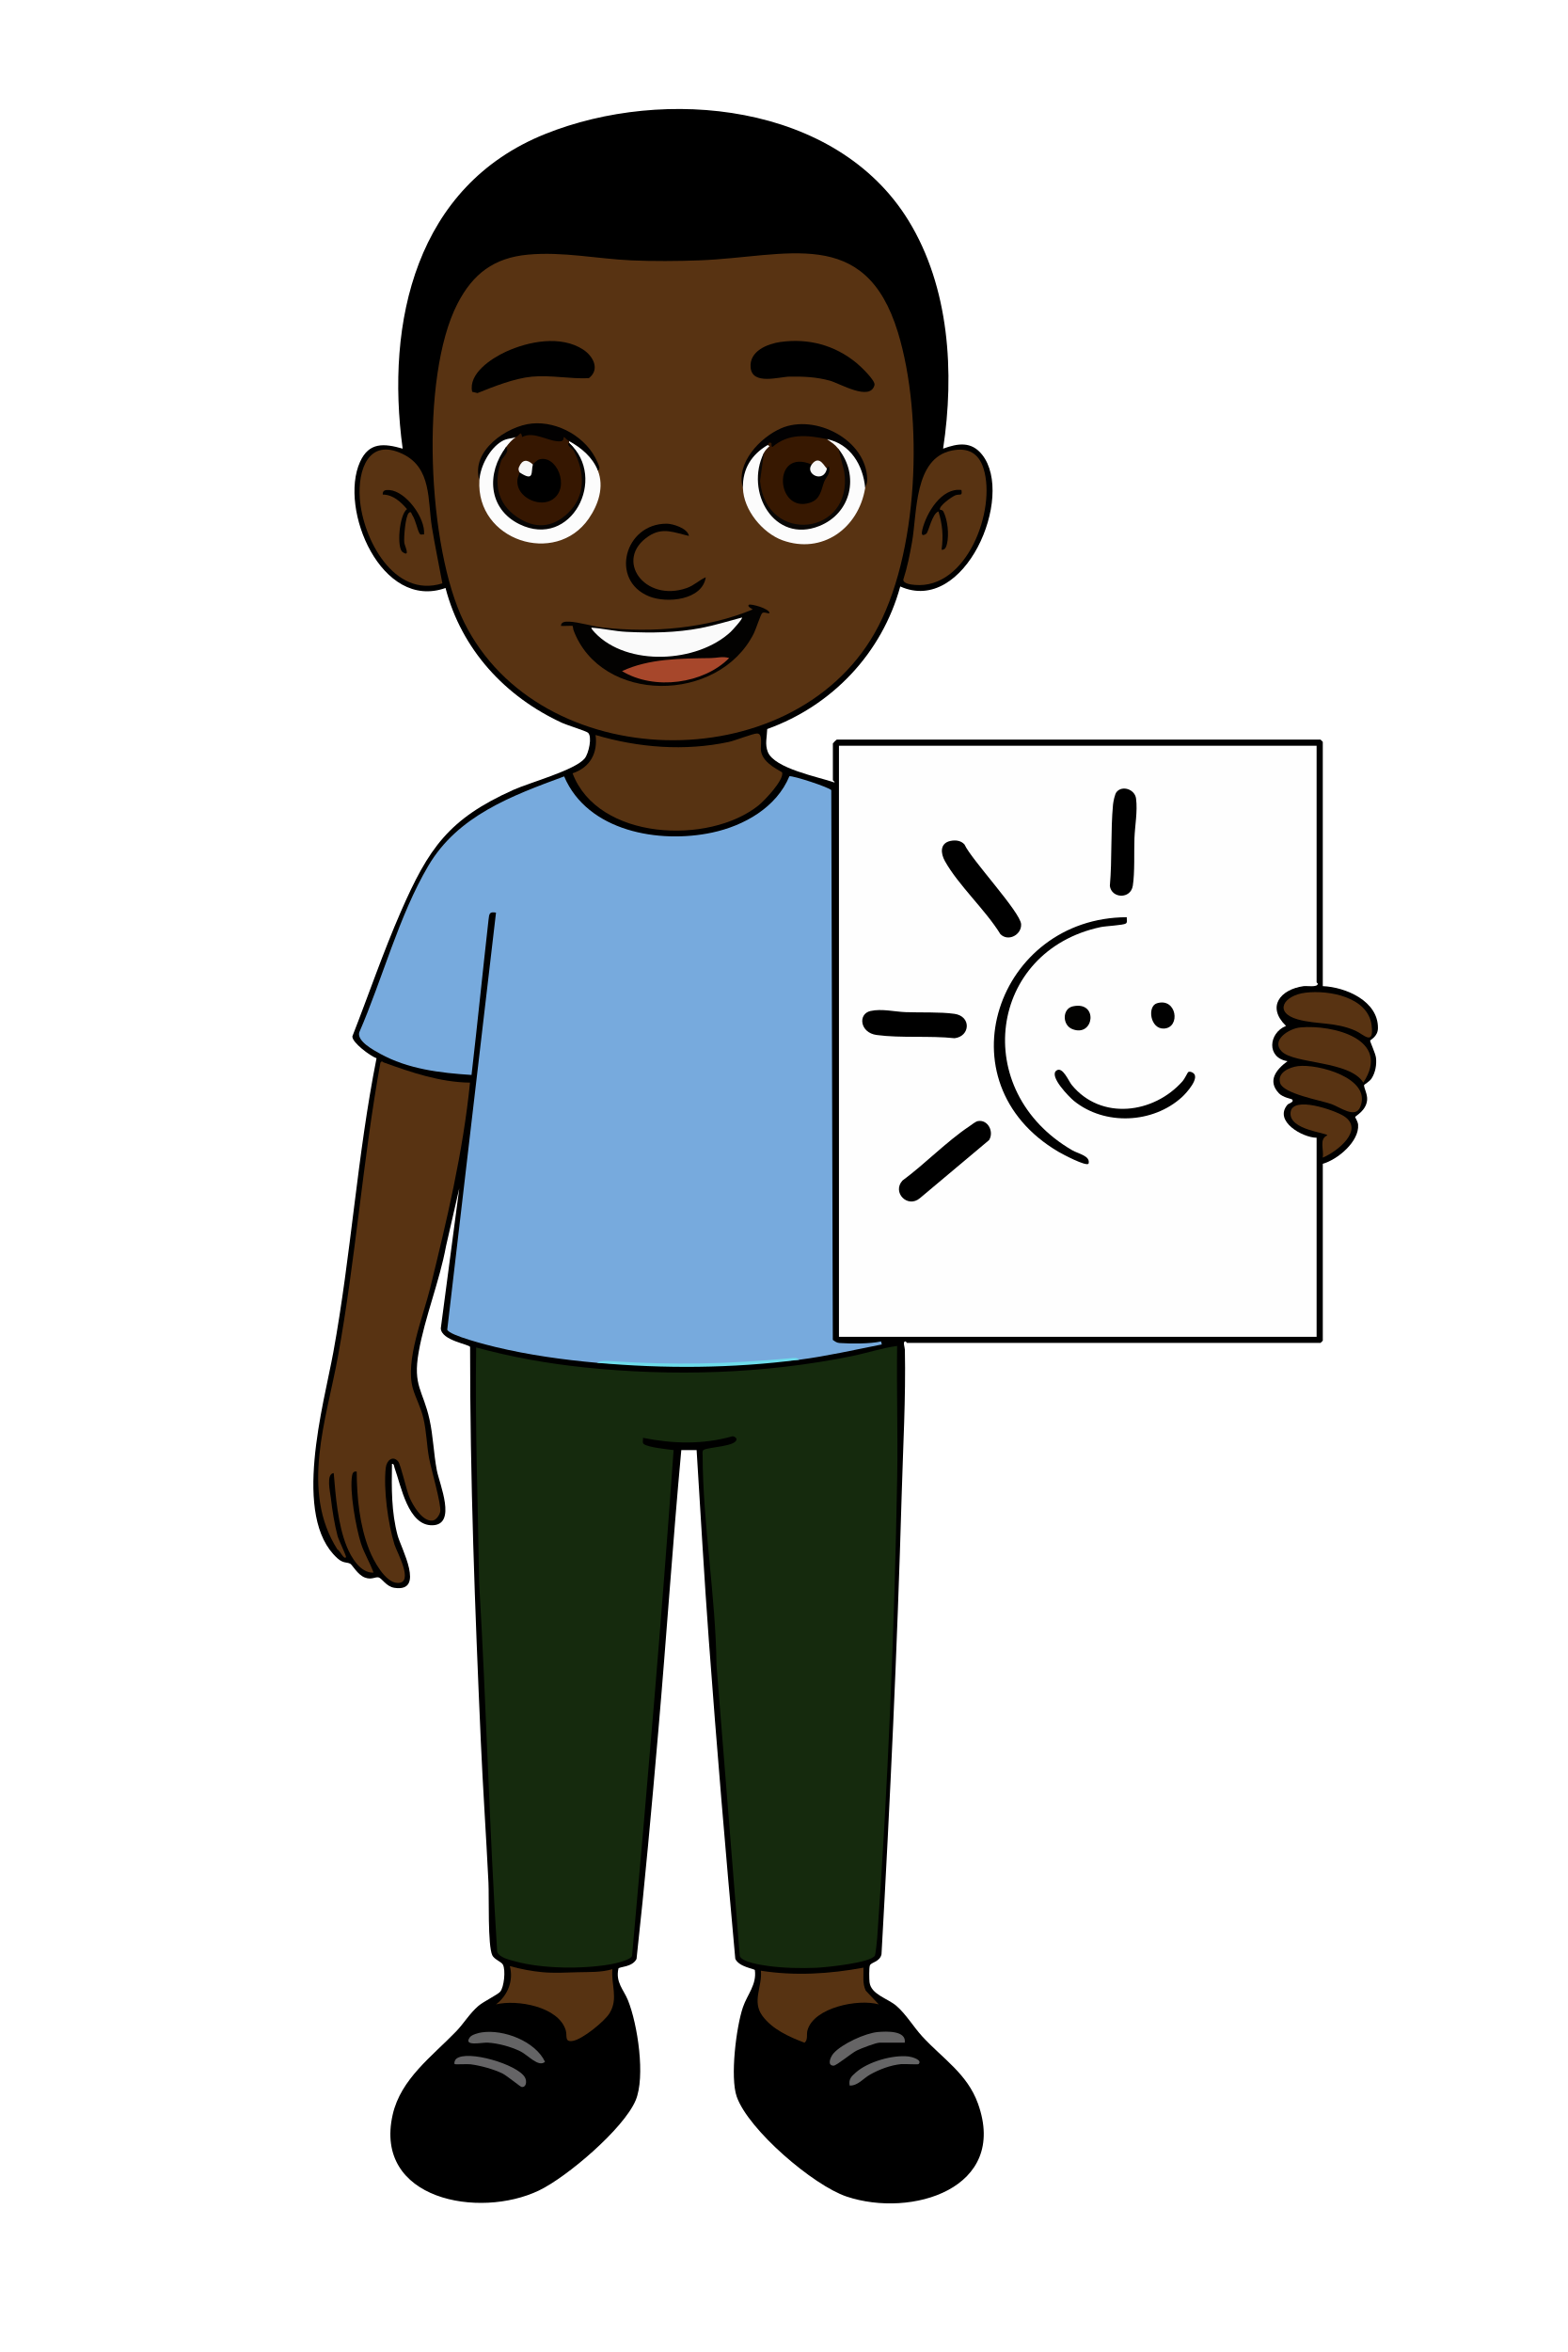
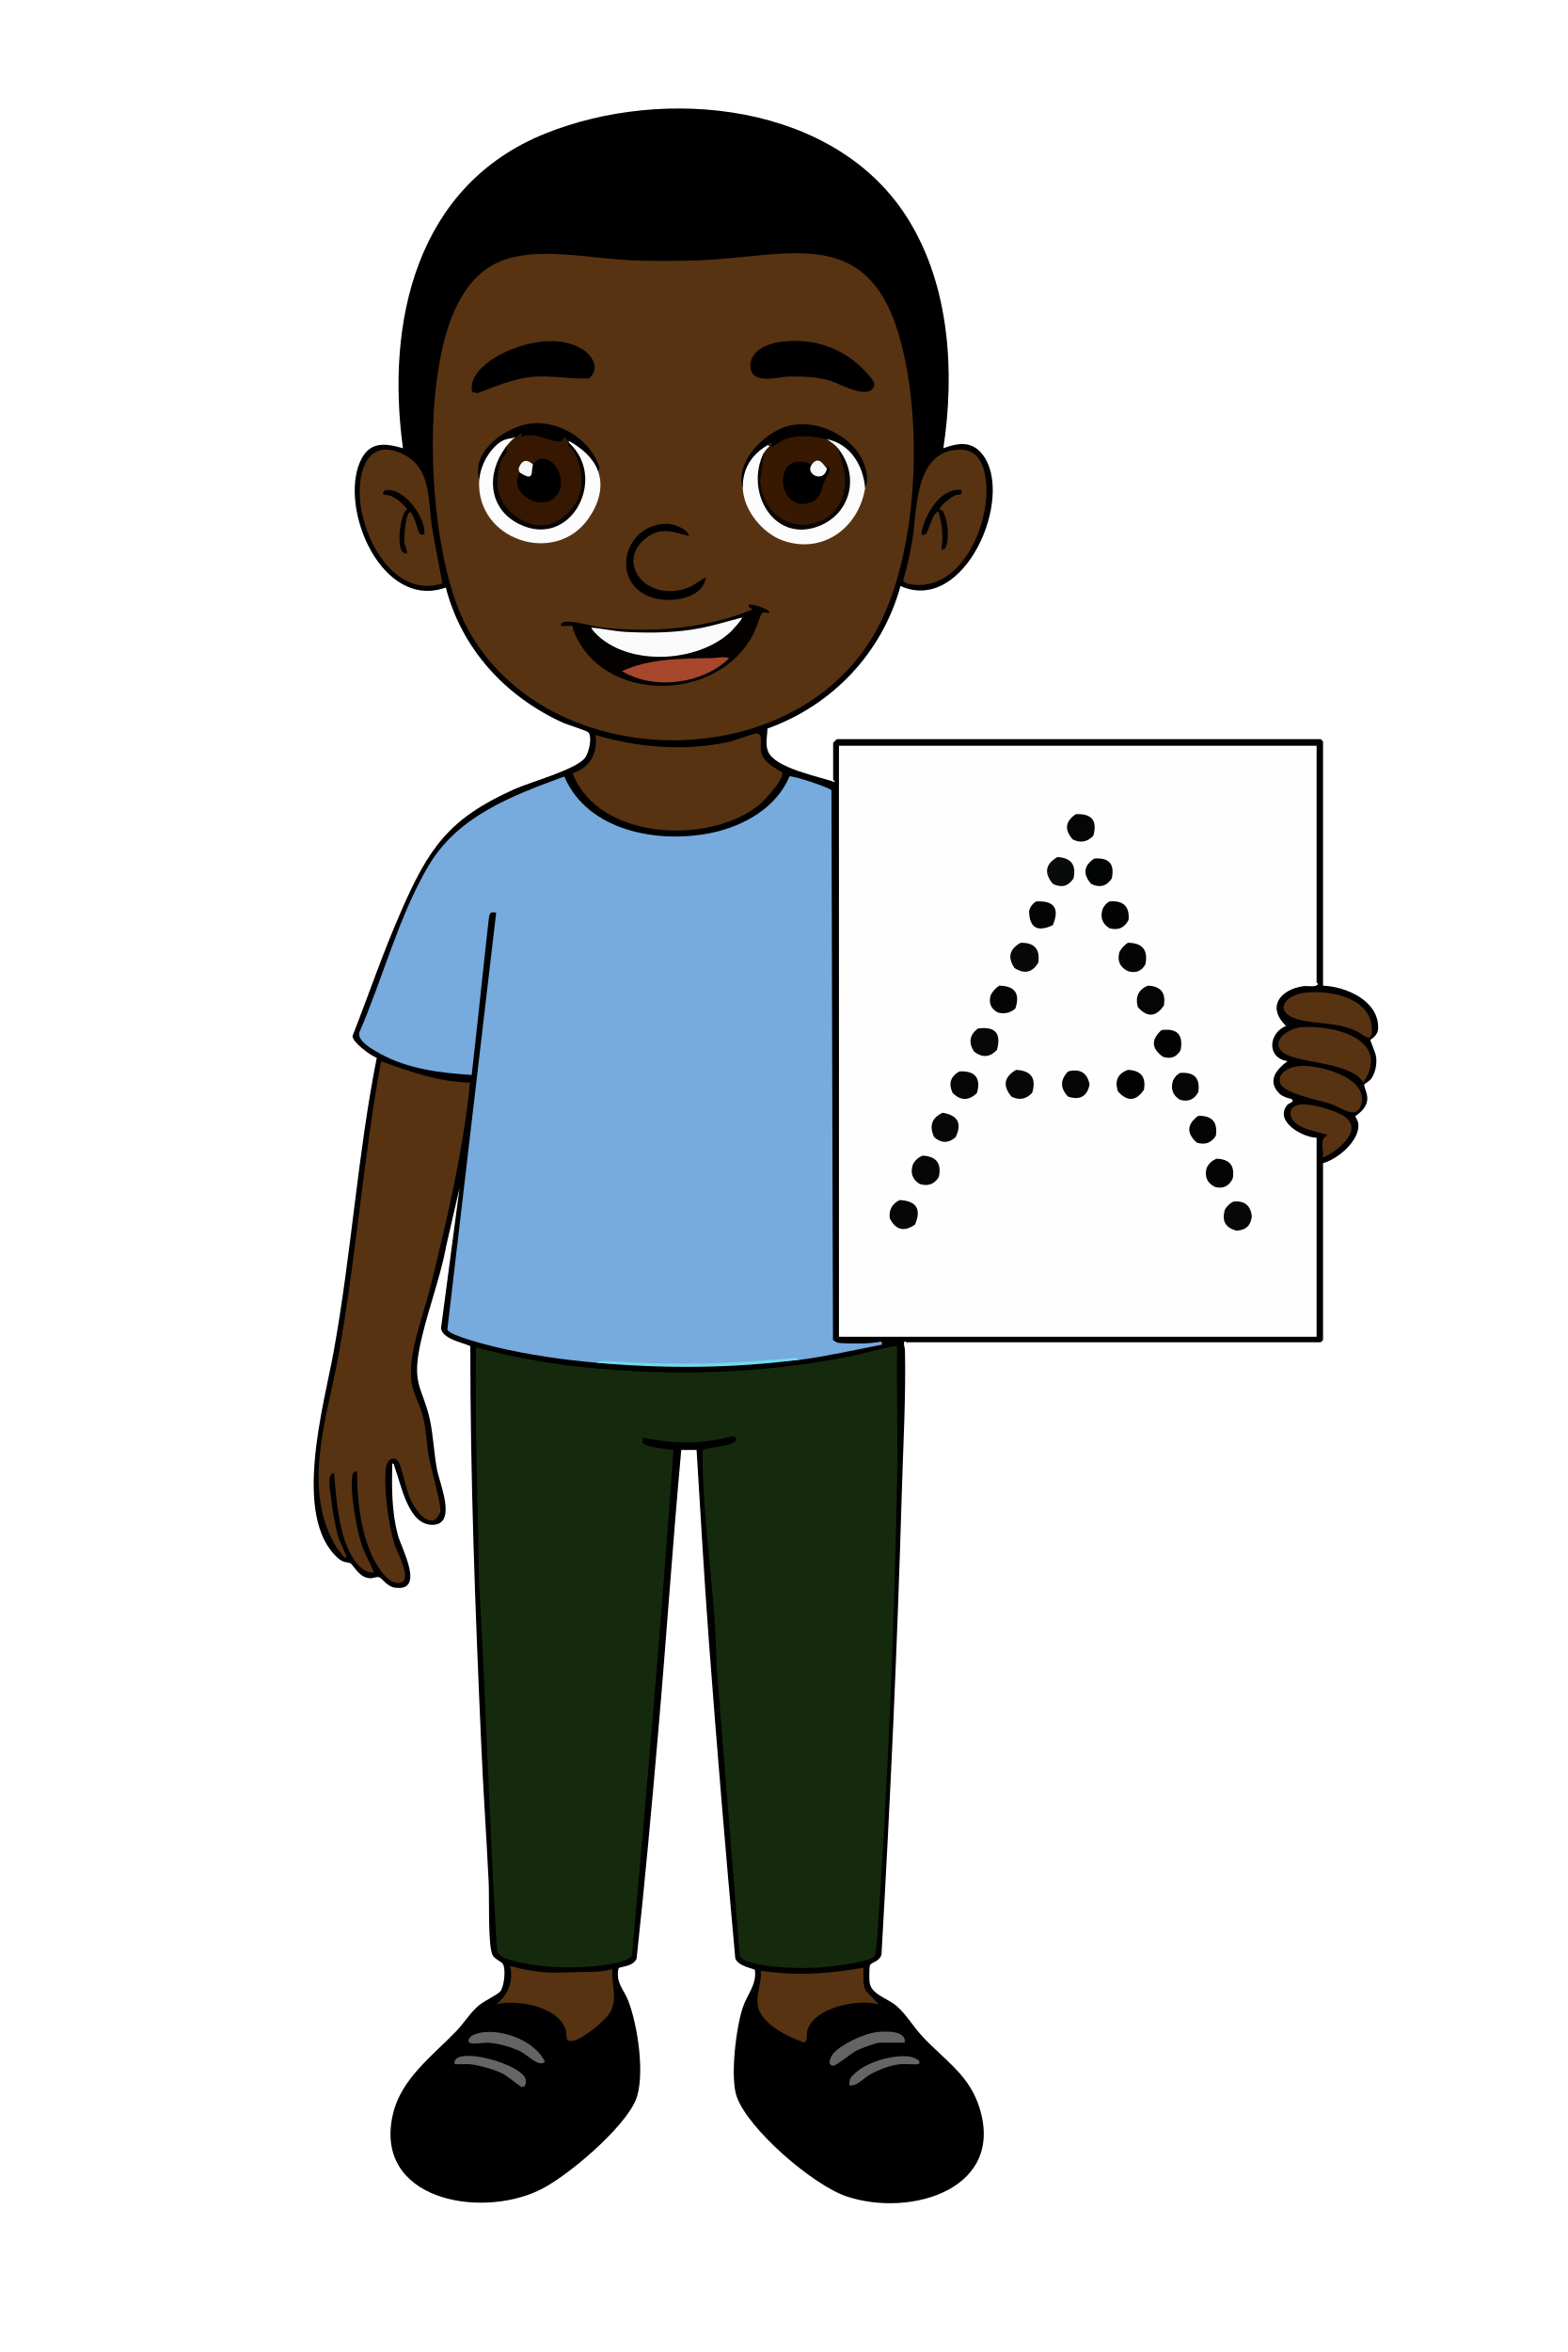
<svg xmlns="http://www.w3.org/2000/svg" id="Layer_1" version="1.1" viewBox="0 0 1024 1536">
-   <path d="M592.5,877c-.3,0-.62-.95-1-.97-2.09-.08-.47,3.84-.44,5.4.65,31.62-1.2,63.54-2.1,95.02-2.87,100.11-7.55,199.79-13.17,299.83-1.14,5.11-6.86,5.06-7.63,7.37-.53,1.62-.42,8.81-.18,10.86.94,8.02,11.85,10.53,17.55,15.45,6.39,5.53,11.2,13.78,16.96,20.04,13.28,14.42,29.29,24.29,36.29,43.71,20.04,55.64-43.51,74.93-85.78,60.78-21.75-7.28-64.15-43.59-71.77-65.23-4.42-12.56-.37-45.5,4.07-58.48,2.84-8.31,9.06-14.65,7.77-24.18-.26-.94-10.36-1.97-12.79-7.38-6.28-69.07-12.15-138.49-17.26-207.74-3.06-41.46-5.39-83.01-8-124.49h-10c-5.63,61.08-9.72,122.37-15.02,183.5-4.29,49.58-8.78,99.44-14.22,148.78-2.7,5.55-11.48,5.03-11.83,6.34-1.96,9.07,3.39,13.65,6.24,20.71,6.31,15.66,11.52,49.95,5,65.36-7.85,18.56-44.84,50.07-63.15,58.85-39.04,18.71-108.16,6.09-95.54-49.54,5.3-23.35,25.74-38.06,41.54-54.46,5-5.2,8.75-11.67,14.45-16.55,3.39-2.9,12.62-7.35,14.23-9.26,2.54-3,3.67-14.08,1.77-17.7-1.01-1.92-5.59-3.33-6.92-6.07-3.06-6.31-2.05-38.09-2.51-47.49-1.52-30.93-3.66-62.04-5.03-92.97-3.8-85.61-7.01-171.04-6.97-256.83-.43-1.78-18.72-4.14-19.14-12.15l12.08-91.5-8.67,37.81c-4.21,22.97-13.84,46.39-17.85,69.15-3.92,22.19,2.82,24.86,7.07,44,2.42,10.91,2.69,22.26,4.78,33.22,1.71,8.95,13.23,35.48-2.81,35.9s-20.55-25.87-24.75-37.35c-.38-1.05-.35-2.97-1.74-2.73-.27,15.84-.42,31.39,3.71,46.78,2.2,8.19,18.31,37.26-2.15,34.15-5.31-.81-8.15-6.27-10.26-6.78-2.27-.55-4.52,1.77-9.03.06-4.73-1.8-8.13-8.22-9.5-8.99-2.23-1.24-4.52-.07-8.42-3.59-29.98-27.04-8.93-100.24-2.67-134.46,11.63-63.66,15.6-128.62,28.24-192.08-4.12-1.44-16.17-10.38-15.77-14.34,10.62-27.09,20.01-54.77,31.67-81.44,18.05-41.3,31.17-60.55,73.5-79.5,10.83-4.85,40.12-12.79,46.53-20.47,2.69-3.23,5.12-14.42,2.16-16.87-1.42-1.17-13.5-4.85-16.69-6.31-37.28-17.08-65.91-48.03-76.33-88.18-41.8,14.94-69.84-51.32-55.85-82.35,5.85-12.97,15.63-12.14,27.85-8.65-11.34-82.83,8.73-171.6,93.04-205.46,77.93-31.3,190.17-20.4,237.39,56.55,26.75,43.58,30.11,99.39,22.58,148.92,9.68-3.51,18.46-4.94,25.52,3.98,21.54,27.22-11.43,104.91-53.51,86.02-11.93,43.59-44.52,77.9-86.9,93.11-.14,5.18-1.62,9.87.38,14.92,4.3,10.87,33.11,16.35,43.51,19.97.49-.37-1-1.27-1-1.49v-24c0-.18,2.32-2.5,2.5-2.5h316c.11,0,1.5,1.39,1.5,1.5v159.5c14.96.61,36.34,9.76,36.03,27.53-.1,5.48-5.06,7.55-5.1,8.04-.06.83,3.47,8.28,3.82,11.2.54,4.5-.4,9.74-2.91,13.57-1.34,2.04-4.85,3.93-4.87,4.25-.16,1.91,2.33,5.92,1.99,9.79-.62,7.1-7.77,10.4-7.83,11.1-.02.27,1.79,2.89,1.95,5.03.81,10.91-13.32,22.76-23.07,25.49v115.5c0,.11-1.39,1.5-1.5,1.5h-270.04Z" />
-   <path d="M860,487v154.5c0,.25.81.59.77,1-.21,2.48-7.11,1.2-9.26,1.51-15.34,2.17-24.33,13.51-11.51,25.97-11.48,4.68-12.82,20.89,1,23.03-7.25,5.32-13.47,12.82-5.55,21.04,2.66,2.76,8.08,3.48,8.54,3.97,1.62,1.71-2.24,2.5-3.02,3.42-9.17,10.78,9.92,21.53,19.03,21.57v130h-312v-386h312Z" fill="#fefefe" />
-   <path d="M390,890c-22.11-1.98-44.62-5.11-66.21-10.29-4.93-1.18-30.36-7.53-31.65-11.37l31.85-272.33c-4.3-.76-4.43.65-4.88,4.6-3.81,33.79-7.2,67.63-11.11,101.4-20.41-1.3-41.49-3.81-59.68-13.83-4.51-2.49-15.15-8.2-13.68-13.93,15.14-34.79,25.9-76.28,45.18-108.91s54.29-45.62,88.68-58.3c15.28,35.95,62.02,44.1,96.69,36.68,20.85-4.46,42.04-16.45,50.43-36.78,2.46-.5,25.93,7.21,27.37,9.08l1,359c1.48,1.03,2.46,1.92,4.45,2.05,7.45.52,20.08.58,27.07-1.04l.48,1.98c-17.96,3.53-35.81,7.63-54,10-43.29,3.9-88.55,4.12-132,2h0Z" fill="#7ad" />
-   <path d="M586,879c-.42,28.49.55,57.05.04,85.55-1.76,98.79-6.06,202.22-13.05,300.95-.14,1.94-1.05,10.67-1.47,11.53-2.36,4.8-31.93,7.74-37.97,8.03-10.05.48-21.98.19-31.92-1.18-3.9-.53-17.2-2.42-18.43-6.57l-15.18-189.82c-.52-44.99-8.94-92.32-9.07-137.01,0-1.13-.42-2.88.64-3.6,2.81-1.9,22.58-2.2,21.42-7.37-.13-.6-1.63-1.63-2.48-1.55-19.49,5.5-38.83,4.97-58.52,1.04.2,1.21-.68,3.24.58,4.1,3.25,2.22,15.08,3.32,19.41,3.9-7.81,110.16-17.23,220.32-27.15,330.33-.82,2.62-10.82,4.9-13.6,5.4-18.32,3.28-44.74,3.09-62.67-1.82-3.76-1.03-10.2-2.38-11.82-6.18-5.15-80.4-7.05-160.77-11.79-241.21-.75-51.24-2.74-102.26-1.95-153.54,23.02,6.28,46.71,10.51,70.49,13,57.85,6.04,117.74,4.27,174.69-7.3,9.98-2.03,19.81-5.32,29.81-6.7v.02h-.01Z" fill="#152a0d" />
-   <path d="M344.8,166.3c22.8-2.12,45.19,2.74,67.66,3.74,13.83.62,30.23.52,44.09,0,57.16-2.1,108.45-23.26,129.95,46.96,16.93,55.29,13.79,145.85-15.32,196.67-55.02,96.01-218.75,92.29-268.03-7.31-23.89-48.28-29.06-160.05-4.32-208.04,10.06-19.51,23.78-29.96,45.98-32.02h-.01Z" fill="#583312" />
-   <path d="M307,707c-4.53,45.48-15.21,90.17-26.08,134.43-4.52,18.4-16.47,47.32-11.22,65.38,1.85,6.36,5.12,12.09,6.81,19.19,2.14,8.97,2.16,17.62,3.76,26.24,1.3,6.96,8.04,30.17,7.3,34.84-.36,2.26-2.66,5.73-5.11,5.96-6.67.64-12.71-9.93-14.94-15.04-2.08-4.77-5.65-21.37-7.44-23.56-3.37-4.12-7.54-.82-8.1,4.06-1.6,14,1.48,36.77,5.73,50.3,1.51,4.8,13.11,25.3,1.96,24.96-8.17-.25-15.78-14.75-18.44-21.48-6.34-16.03-8.11-34.14-8.24-51.26-1.92-.31-2.68.79-2.99,2.5-1.83,10.02,2.51,34.11,5.73,44.26,2.15,6.78,5.89,12.59,8.26,19.23-8.55.45-14.65-10.02-17.48-17.01-5.8-14.33-7.25-32.7-8.52-47.98-5.17.44-2.32,12.32-1.87,16.37.84,7.54,2.42,17.34,4.36,24.64.74,2.76,6.02,13.43,5.51,13.98-1.54,1.66-4.16-4.89-5.51-4.98-24.45-38.19-7.22-85.08.2-125.82,11.61-63.69,16.27-128.51,27.79-192.21,1.2-1.58,1.16-.52,2.18-.15,18.13,6.55,36.84,12.94,56.35,13.17v-.02h0Z" fill="#583312" />
-   <path d="M374,505.01c11.39-3.74,16.6-13.21,15.01-25.01,28.01,8.3,58.28,10.68,87.03,4.53,4.26-.91,15.81-5.56,18.53-5.52,3.98.06,2.03,8.35,2.5,11.42,1.31,8.68,13.62,13.15,13.85,14.14,1.13,4.9-11.53,18.27-15.44,21.4-32.42,25.97-104.9,22.91-121.48-20.96h0Z" fill="#573312" />
-   <path d="M288.96,380.96c-31.7,10.03-52.05-29.19-53.95-55.47-1.32-18.35,5.52-39.79,28.02-29.02,19.05,9.11,16.29,30.48,19.11,47.89,1.99,12.27,4.57,24.4,6.82,36.6h0Z" fill="#583312" />
-   <path d="M621.73,294.23c10.57-2.17,17.58,1.66,20.73,11.82,8.42,27.18-11.06,78.98-44.94,75.93-2.1-.19-7.45-.7-7.5-3.41,2.59-7.93,4.22-16.18,5.68-24.38,3.48-19.55,1.24-54.86,26.04-59.96h0Z" fill="#583312" />
-   <path d="M564,1285c.16,5.04-.78,10.29,1.5,15.01l8.5,8.98c-13.28-3.8-42.42,1.95-46.57,16.94-.78,2.83.5,6.18-1.95,8.08-9.9-3.74-21.02-8.73-27.47-17.51-7.01-9.53-.01-19.09-1-29.49,22.26,3.48,44.91,2.1,66.99-2.01h0Z" fill="#573312" />
-   <path d="M399.99,1286c-.86,10.22,3.99,19.24-1.8,28.69-3.4,5.54-17.7,17.03-23.93,18.13-5.73,1.01-3.64-3.27-4.71-6.88-4.63-15.55-31.8-20.28-45.55-16.96,7.67-5.84,11.57-15.51,9.01-24.99,6.95,1.89,14.31,3.36,21.5,3.99,7.62.67,15.59.22,23,.01s15.16.21,22.48-2h0Z" fill="#573312" />
-   <path d="M837.28,686.73c-7.37-7.25,4.56-15.08,12.18-15.77,20.97-1.91,59.76,7.61,41.04,36.02-8.92-14.32-44.9-12.06-53.22-20.25Z" fill="#583312" />
-   <path d="M852.78,648.28c15.25-1.83,40.83,2.78,43.14,21.31,1.74,13.95-5.35,5.83-10.54,3.54-13.35-5.9-25.28-3.95-37.62-7.38-15.99-4.45-9.51-15.72,5.02-17.46h0Z" fill="#583312" />
-   <path d="M847.76,696.26c12.78-1.68,48.65,7.74,40.72,26.72-3.25,7.77-13.15.02-18.96-2-7.16-2.49-31.31-6.7-33.35-13.7s6.36-10.33,11.59-11.02h0Z" fill="#583312" />
-   <path d="M864.01,755.99c.88-5.03-2.55-12.34,2.98-14.49.16-1.82-25.14-3.36-24.01-14.96,1.11-11.35,28.98-1.37,34.72,2.27,14.01,8.87-4.29,23.36-13.69,27.19h0Z" fill="#583312" />
-   <path d="M591,1334h-16.5c-2.41,0-12.2,3.81-14.88,5.12-3.42,1.68-13.23,9.93-15.17,9.89-4.47-.09-1.94-5.86,0-8.05,5.52-6.23,20.79-13.24,29.06-13.94,5.49-.46,18.63-1.04,17.48,6.98h.01Z" fill="#656465" />
-   <path d="M544,875l-1-359,1,359Z" fill="#75f1fb" />
-   <path d="M314.76,1327.26c14.26-2.09,34.85,5.76,41.24,19.22-4.23,3.85-11.1-4.4-16.13-6.85-6.17-3.01-14.48-5.29-21.33-5.66-3.79-.21-16.28,2.75-11.61-3.54,1.29-1.73,5.7-2.86,7.83-3.17h0Z" fill="#646465" />
-   <path d="M297,1347.99c-.52-.52-.05-2.55,1.03-3.46,7.22-6.05,39.98,3.61,44.83,12.1,1.52,2.67.82,6.8-2.22,6.27-.74-.13-9.61-7.37-12.33-8.73-5.77-2.87-14.53-5.23-20.94-6.06-2.07-.27-10.01.24-10.37-.13h0Z" fill="#656466" />
-   <path d="M600,1347.99c-.41.4-9.4-.19-11.48.02-6.92.7-14.14,3.43-20.19,6.82-4.51,2.53-8.05,7.42-13.33,7.16-.77-4.28,1.12-5.95,3.99-8.5,7.91-7.04,24.07-11.69,34.51-10.49,1.94.22,9.31,2.21,6.5,4.99Z" fill="#656566" />
-   <path d="M522,888c-43.76,5.7-88.08,5.92-132,2,2.25-1.67,6.83-1.21,9.54-1.04,41.61,2.65,75.54,1.86,116.98-1.96,1.62-.15,4.48-.6,5.48,1Z" fill="#6edceb" />
-   <path d="M736.01,599c-.18,1.3.62,3.23-.59,4.1-1.59,1.14-13.13,1.64-16.46,2.35-73.05,15.49-85.62,106.81-18.62,145.72,4.14,2.4,12.14,3.68,10.67,8.82-1.76,1.84-16.96-6.23-19.67-7.82-77.42-45.57-39.81-152.97,44.68-153.17h0Z" fill="#010101" />
-   <path d="M620.72,549.21c3.31-.74,6.96-.35,9.28,2.29,4.57,10.01,36.55,44.15,36.99,52.07.38,6.84-8.37,11.66-13.54,6.48-9.75-15.85-27.46-31.95-36.26-47.74-2.82-5.06-3.33-11.57,3.54-13.11h-.01Z" />
-   <path d="M638.74,732.15c6.56-1.22,10.72,7,7.31,12.4l-45.12,37.88c-8.09,6.93-18.41-3.77-11.45-11.45,14.51-10.68,28.82-25.51,43.61-35.39,1.51-1.01,4.04-3.14,5.65-3.44Z" />
-   <path d="M568.72,660.22c7.25-1.6,15.62.5,22.79.77,9.85.38,22.36-.23,31.9,1.1,11.19,1.56,10.35,14.73.11,15.93-16.23-1.75-35.05.03-50.94-2.11-10.87-1.46-12.43-13.8-3.87-15.7h.01Z" />
-   <path d="M729.29,517.28c3.71-4.61,11.97-1.82,12.76,4.17,1.11,8.48-.74,17.7-1.04,26.06-.33,9.18.3,22.22-1.07,30.93-1.4,8.94-13.93,8.35-14.99.11,1.51-17.27.46-35.96,2.06-53.04.19-1.97,1.15-6.82,2.28-8.23h0Z" />
-   <path d="M776.11,700.12c.84-.49,2.05-.11,2.9.36,5.4,3-4.08,13.37-7,16.03-18.97,17.28-50.42,18.72-70.49,2.47-2.97-2.4-16.65-16.23-11.43-19.88,4.01-2.81,7.92,6.92,9.93,9.38,19.09,23.42,53.68,18.92,72.48-2.46,1.28-1.45,3.31-5.72,3.61-5.89h0Z" fill="#010101" />
-   <path d="M700.71,657.22c16.97-3.82,13.99,20.49-.28,14.85-6.69-2.65-6.59-13.3.28-14.85Z" fill="#020201" />
-   <path d="M755.69,655.2c12.96-3.95,15.68,15.88,4.66,16.51-9.09.51-11.12-14.54-4.66-16.51Z" fill="#010101" />
-   <path d="M450,349.99c-9.63-2.16-17.09-5.95-26.33.17-22.88,15.16-2.8,43.5,24.87,33.87,4.98-1.73,7.89-5.05,12.46-7.03-2.23,14.91-25.31,17.2-36.98,12.48-25.98-10.49-16.08-47.62,11.49-47.48,4.14.02,13.71,3.08,14.49,7.99h0Z" fill="#010000" />
-   <path d="M277,349c-1.21-.17-2.24.69-3.01-.68-1.57-2.8-2.36-8.36-4.74-12.04-.51-.78-.67-2.77-2.23-1.29-2.2,2.1-3.33,15.95-2.93,19.42.24,2.09,4.22,9.81-1.12,6.12-3.96-2.74-2.24-24.3,2.87-28.04-4-4.78-9.24-9.48-15.83-9.5-.22-2.92,1.95-3.15,4.38-2.96,10.82.85,23.56,18.29,22.61,28.97Z" fill="#020100" />
-   <path d="M628.01,320c.75,4.44-1.16,2.33-3.99,3.48-2.47,1-11.24,7.27-9.95,9.46.07.11,1.47-.25,2.24,1.29,2.72,5.44,3.68,14.95,2.27,20.84-.43,1.79-1.15,4.33-3.56,3.93,1.27-8.94.58-16.35-2.02-24.99-4.19,1.37-6.46,13.5-7.95,14.54-3.15,2.2-3.22-.02-2.6-2.6,2.59-10.86,12.58-27.72,25.57-25.94h-.01Z" fill="#020101" />
+   <defs>
+     <style>
+       .st0 {
+         fill: #030403;
+       }
+ 
+       .st0, .st1, .st2, .st3, .st4, .st5, .st6, .st7, .st8, .st9, .st10 {
+         fill-rule: evenodd;
+       }
+ 
+       .st1 {
+         fill: #070707;
+       }
+ 
+       .st11 {
+         fill: #fcfcfc;
+       }
+ 
+       .st2 {
+         fill: #060706;
+       }
+ 
+       .st12 {
+         fill: #6edceb;
+       }
+ 
+       .st13 {
+         fill: #371801;
+       }
+ 
+       .st14 {
+         fill: #152a0d;
+       }
+ 
+       .st3 {
+         fill: #090a0a;
+       }
+ 
+       .st15 {
+         fill: #060505;
+       }
+ 
+       .st16 {
+         fill: #a7472b;
+       }
+ 
+       .st4 {
+         fill: #030303;
+       }
+ 
+       .st17 {
+         fill: #7ad;
+       }
+ 
+       .st18 {
+         fill: #656566;
+       }
+ 
+       .st19 {
+         fill: #583312;
+       }
+ 
+       .st20 {
+         fill: #361701;
+       }
+ 
+       .st5 {
+         fill: #080808;
+       }
+ 
+       .st21 {
+         fill: #573312;
+       }
+ 
+       .st6 {
+         fill: #050505;
+       }
+ 
+       .st22 {
+         fill: #646465;
+       }
+ 
+       .st7 {
+         fill: #040504;
+       }
+ 
+       .st23 {
+         fill: #020100;
+       }
+ 
+       .st24 {
+         fill: #030201;
+       }
+ 
+       .st25 {
+         fill: #010000;
+       }
+ 
+       .st26 {
+         fill: #090706;
+       }
+ 
+       .st8 {
+         fill: #030404;
+       }
+ 
+       .st9 {
+         fill: #070807;
+       }
+ 
+       .st27 {
+         fill: #f9f8f8;
+       }
+ 
+       .st28 {
+         fill: #020101;
+       }
+ 
+       .st29 {
+         fill: #75f1fb;
+       }
+ 
+       .st30 {
+         fill: #fefefe;
+       }
+ 
+       .st31 {
+         fill: #fafafa;
+       }
+ 
+       .st32 {
+         fill: #656465;
+       }
+ 
+       .st33 {
+         fill: #020102;
+       }
+ 
+       .st10 {
+         fill: #050605;
+       }
+ 
+       .st34 {
+         fill: #f7f7f7;
+       }
+ 
+       .st35 {
+         fill: #656466;
+       }
+     </style>
+   </defs>
+   <path d="M592.5,877c-.3,0-.6-1-1-1-2.1,0-.5,3.8-.4,5.4.7,31.6-1.2,63.5-2.1,95-2.9,100.1-7.5,199.8-13.2,299.8-1.1,5.1-6.9,5.1-7.6,7.4-.5,1.6-.4,8.8-.2,10.9.9,8,11.8,10.5,17.5,15.4,6.4,5.5,11.2,13.8,17,20,13.3,14.4,29.3,24.3,36.3,43.7,20,55.6-43.5,74.9-85.8,60.8-21.8-7.3-64.1-43.6-71.8-65.2-4.4-12.6-.4-45.5,4.1-58.5,2.8-8.3,9.1-14.7,7.8-24.2-.3-.9-10.4-2-12.8-7.4-6.3-69.1-12.1-138.5-17.3-207.7-3.1-41.5-5.4-83-8-124.5h-10c-5.6,61.1-9.7,122.4-15,183.5-4.3,49.6-8.8,99.4-14.2,148.8-2.7,5.6-11.5,5-11.8,6.3-2,9.1,3.4,13.7,6.2,20.7,6.3,15.7,11.5,49.9,5,65.4-7.9,18.6-44.8,50.1-63.1,58.8-39,18.7-108.2,6.1-95.5-49.5,5.3-23.3,25.7-38.1,41.5-54.5,5-5.2,8.8-11.7,14.5-16.6,3.4-2.9,12.6-7.3,14.2-9.3,2.5-3,3.7-14.1,1.8-17.7-1-1.9-5.6-3.3-6.9-6.1-3.1-6.3-2-38.1-2.5-47.5-1.5-30.9-3.7-62-5-93-3.8-85.6-7-171-7-256.8-.4-1.8-18.7-4.1-19.1-12.2l12.1-91.5-8.7,37.8c-4.2,23-13.8,46.4-17.9,69.2-3.9,22.2,2.8,24.9,7.1,44,2.4,10.9,2.7,22.3,4.8,33.2,1.7,9,13.2,35.5-2.8,35.9s-20.5-25.9-24.8-37.3c-.4-1-.4-3-1.7-2.7-.3,15.8-.4,31.4,3.7,46.8,2.2,8.2,18.3,37.3-2.1,34.2-5.3-.8-8.1-6.3-10.3-6.8-2.3-.6-4.5,1.8-9,0-4.7-1.8-8.1-8.2-9.5-9-2.2-1.2-4.5,0-8.4-3.6-30-27-8.9-100.2-2.7-134.5,11.6-63.7,15.6-128.6,28.2-192.1-4.1-1.4-16.2-10.4-15.8-14.3,10.6-27.1,20-54.8,31.7-81.4,18-41.3,31.2-60.5,73.5-79.5,10.8-4.9,40.1-12.8,46.5-20.5,2.7-3.2,5.1-14.4,2.2-16.9-1.4-1.2-13.5-4.9-16.7-6.3-37.3-17.1-65.9-48-76.3-88.2-41.8,14.9-69.8-51.3-55.9-82.4,5.9-13,15.6-12.1,27.9-8.6-11.3-82.8,8.7-171.6,93-205.5,77.9-31.3,190.2-20.4,237.4,56.6,26.8,43.6,30.1,99.4,22.6,148.9,9.7-3.5,18.5-4.9,25.5,4,21.5,27.2-11.4,104.9-53.5,86-11.9,43.6-44.5,77.9-86.9,93.1-.1,5.2-1.6,9.9.4,14.9,4.3,10.9,33.1,16.4,43.5,20,.5-.4-1-1.3-1-1.5v-24c0-.2,2.3-2.5,2.5-2.5h316c.1,0,1.5,1.4,1.5,1.5v159.5c15,.6,36.3,9.8,36,27.5,0,5.5-5.1,7.5-5.1,8,0,.8,3.5,8.3,3.8,11.2.5,4.5-.4,9.7-2.9,13.6-1.3,2-4.8,3.9-4.9,4.2-.2,1.9,2.3,5.9,2,9.8-.6,7.1-7.8,10.4-7.8,11.1,0,.3,1.8,2.9,2,5,.8,10.9-13.3,22.8-23.1,25.5v115.5c0,.1-1.4,1.5-1.5,1.5h-270Z" />
+   <path class="st30" d="M860,487v154.5c0,.2.8.6.8,1-.2,2.5-7.1,1.2-9.3,1.5-15.3,2.2-24.3,13.5-11.5,26-11.5,4.7-12.8,20.9,1,23-7.2,5.3-13.5,12.8-5.5,21,2.7,2.8,8.1,3.5,8.5,4,1.6,1.7-2.2,2.5-3,3.4-9.2,10.8,9.9,21.5,19,21.6v130h-312v-386h312Z" />
+   <path class="st17" d="M390,890c-22.1-2-44.6-5.1-66.2-10.3-4.9-1.2-30.4-7.5-31.6-11.4l31.9-272.3c-4.3-.8-4.4.7-4.9,4.6-3.8,33.8-7.2,67.6-11.1,101.4-20.4-1.3-41.5-3.8-59.7-13.8-4.5-2.5-15.1-8.2-13.7-13.9,15.1-34.8,25.9-76.3,45.2-108.9s54.3-45.6,88.7-58.3c15.3,36,62,44.1,96.7,36.7,20.9-4.5,42-16.5,50.4-36.8,2.5-.5,25.9,7.2,27.4,9.1l1,359c1.5,1,2.5,1.9,4.5,2,7.5.5,20.1.6,27.1-1l.5,2c-18,3.5-35.8,7.6-54,10-43.3,3.9-88.5,4.1-132,2h0Z" />
+   <path class="st14" d="M586,879c-.4,28.5.5,57,0,85.5-1.8,98.8-6.1,202.2-13,301-.1,1.9-1,10.7-1.5,11.5-2.4,4.8-31.9,7.7-38,8-10,.5-22,.2-31.9-1.2-3.9-.5-17.2-2.4-18.4-6.6l-15.2-189.8c-.5-45-8.9-92.3-9.1-137,0-1.1-.4-2.9.6-3.6,2.8-1.9,22.6-2.2,21.4-7.4-.1-.6-1.6-1.6-2.5-1.5-19.5,5.5-38.8,5-58.5,1,.2,1.2-.7,3.2.6,4.1,3.2,2.2,15.1,3.3,19.4,3.9-7.8,110.2-17.2,220.3-27.1,330.3-.8,2.6-10.8,4.9-13.6,5.4-18.3,3.3-44.7,3.1-62.7-1.8-3.8-1-10.2-2.4-11.8-6.2-5.1-80.4-7-160.8-11.8-241.2-.8-51.2-2.7-102.3-2-153.5,23,6.3,46.7,10.5,70.5,13,57.9,6,117.7,4.3,174.7-7.3,10-2,19.8-5.3,29.8-6.7h0s0,0,0,0h0Z" />
+   <path class="st19" d="M344.8,166.3c22.8-2.1,45.2,2.7,67.7,3.7,13.8.6,30.2.5,44.1,0,57.2-2.1,108.5-23.3,130,47,16.9,55.3,13.8,145.9-15.3,196.7-55,96-218.8,92.3-268-7.3-23.9-48.3-29.1-160.1-4.3-208,10.1-19.5,23.8-30,46-32h0Z" />
+   <path class="st19" d="M307,707c-4.5,45.5-15.2,90.2-26.1,134.4-4.5,18.4-16.5,47.3-11.2,65.4,1.9,6.4,5.1,12.1,6.8,19.2,2.1,9,2.2,17.6,3.8,26.2,1.3,7,8,30.2,7.3,34.8-.4,2.3-2.7,5.7-5.1,6-6.7.6-12.7-9.9-14.9-15-2.1-4.8-5.6-21.4-7.4-23.6-3.4-4.1-7.5-.8-8.1,4.1-1.6,14,1.5,36.8,5.7,50.3,1.5,4.8,13.1,25.3,2,25-8.2-.2-15.8-14.8-18.4-21.5-6.3-16-8.1-34.1-8.2-51.3-1.9-.3-2.7.8-3,2.5-1.8,10,2.5,34.1,5.7,44.3,2.1,6.8,5.9,12.6,8.3,19.2-8.6.4-14.6-10-17.5-17-5.8-14.3-7.2-32.7-8.5-48-5.2.4-2.3,12.3-1.9,16.4.8,7.5,2.4,17.3,4.4,24.6.7,2.8,6,13.4,5.5,14-1.5,1.7-4.2-4.9-5.5-5-24.4-38.2-7.2-85.1.2-125.8,11.6-63.7,16.3-128.5,27.8-192.2,1.2-1.6,1.2-.5,2.2-.2,18.1,6.5,36.8,12.9,56.4,13.2h0s0,0,0,0Z" />
+   <path class="st21" d="M374,505c11.4-3.7,16.6-13.2,15-25,28,8.3,58.3,10.7,87,4.5,4.3-.9,15.8-5.6,18.5-5.5,4,0,2,8.4,2.5,11.4,1.3,8.7,13.6,13.1,13.9,14.1,1.1,4.9-11.5,18.3-15.4,21.4-32.4,26-104.9,22.9-121.5-21h0Z" />
+   <path class="st19" d="M289,381c-31.7,10-52.1-29.2-53.9-55.5-1.3-18.4,5.5-39.8,28-29,19,9.1,16.3,30.5,19.1,47.9,2,12.3,4.6,24.4,6.8,36.6h0Z" />
+   <path class="st19" d="M621.7,294.2c10.6-2.2,17.6,1.7,20.7,11.8,8.4,27.2-11.1,79-44.9,75.9-2.1-.2-7.5-.7-7.5-3.4,2.6-7.9,4.2-16.2,5.7-24.4,3.5-19.5,1.2-54.9,26-60h0Z" />
+   <path class="st21" d="M564,1285c.2,5-.8,10.3,1.5,15l8.5,9c-13.3-3.8-42.4,1.9-46.6,16.9-.8,2.8.5,6.2-2,8.1-9.9-3.7-21-8.7-27.5-17.5-7-9.5,0-19.1-1-29.5,22.3,3.5,44.9,2.1,67-2h0Z" />
+   <path class="st21" d="M400,1286c-.9,10.2,4,19.2-1.8,28.7-3.4,5.5-17.7,17-23.9,18.1-5.7,1-3.6-3.3-4.7-6.9-4.6-15.6-31.8-20.3-45.5-17,7.7-5.8,11.6-15.5,9-25,7,1.9,14.3,3.4,21.5,4,7.6.7,15.6.2,23,0s15.2.2,22.5-2h0Z" />
+   <path class="st19" d="M837.3,686.7c-7.4-7.2,4.6-15.1,12.2-15.8,21-1.9,59.8,7.6,41,36-8.9-14.3-44.9-12.1-53.2-20.2Z" />
+   <path class="st19" d="M852.8,648.3c15.2-1.8,40.8,2.8,43.1,21.3,1.7,14-5.3,5.8-10.5,3.5-13.3-5.9-25.3-4-37.6-7.4-16-4.5-9.5-15.7,5-17.5h0Z" />
+   <path class="st19" d="M847.8,696.3c12.8-1.7,48.7,7.7,40.7,26.7-3.2,7.8-13.2,0-19-2-7.2-2.5-31.3-6.7-33.3-13.7s6.4-10.3,11.6-11h0Z" />
+   <path class="st19" d="M864,756c.9-5-2.5-12.3,3-14.5.2-1.8-25.1-3.4-24-15,1.1-11.3,29-1.4,34.7,2.3,14,8.9-4.3,23.4-13.7,27.2h0Z" />
+   <path class="st32" d="M591,1334h-16.5c-2.4,0-12.2,3.8-14.9,5.1-3.4,1.7-13.2,9.9-15.2,9.9-4.5,0-1.9-5.9,0-8.1,5.5-6.2,20.8-13.2,29.1-13.9,5.5-.5,18.6-1,17.5,7h0Z" />
+   <path class="st29" d="M544,875l-1-359,1,359Z" />
+   <path class="st22" d="M314.8,1327.3c14.3-2.1,34.9,5.8,41.2,19.2-4.2,3.8-11.1-4.4-16.1-6.8-6.2-3-14.5-5.3-21.3-5.7-3.8-.2-16.3,2.8-11.6-3.5,1.3-1.7,5.7-2.9,7.8-3.2h0Z" />
+   <path class="st35" d="M297,1348c-.5-.5,0-2.6,1-3.5,7.2-6.1,40,3.6,44.8,12.1,1.5,2.7.8,6.8-2.2,6.3-.7-.1-9.6-7.4-12.3-8.7-5.8-2.9-14.5-5.2-20.9-6.1-2.1-.3-10,.2-10.4-.1h0Z" />
+   <path class="st18" d="M600,1348c-.4.4-9.4-.2-11.5,0-6.9.7-14.1,3.4-20.2,6.8-4.5,2.5-8,7.4-13.3,7.2-.8-4.3,1.1-5.9,4-8.5,7.9-7,24.1-11.7,34.5-10.5,1.9.2,9.3,2.2,6.5,5Z" />
+   <path class="st12" d="M522,888c-43.8,5.7-88.1,5.9-132,2,2.2-1.7,6.8-1.2,9.5-1,41.6,2.7,75.5,1.9,117-2,1.6-.2,4.5-.6,5.5,1Z" />
+   <path class="st25" d="M450,350c-9.6-2.2-17.1-6-26.3.2-22.9,15.2-2.8,43.5,24.9,33.9,5-1.7,7.9-5,12.5-7-2.2,14.9-25.3,17.2-37,12.5-26-10.5-16.1-47.6,11.5-47.5,4.1,0,13.7,3.1,14.5,8h0Z" />
+   <path class="st23" d="M277,349c-1.2-.2-2.2.7-3-.7-1.6-2.8-2.4-8.4-4.7-12-.5-.8-.7-2.8-2.2-1.3-2.2,2.1-3.3,16-2.9,19.4.2,2.1,4.2,9.8-1.1,6.1-4-2.7-2.2-24.3,2.9-28-4-4.8-9.2-9.5-15.8-9.5-.2-2.9,1.9-3.1,4.4-3,10.8.9,23.6,18.3,22.6,29Z" />
+   <path class="st28" d="M628,320c.8,4.4-1.2,2.3-4,3.5-2.5,1-11.2,7.3-10,9.5,0,.1,1.5-.2,2.2,1.3,2.7,5.4,3.7,15,2.3,20.8-.4,1.8-1.2,4.3-3.6,3.9,1.3-8.9.6-16.4-2-25-4.2,1.4-6.5,13.5-8,14.5-3.2,2.2-3.2,0-2.6-2.6,2.6-10.9,12.6-27.7,25.6-25.9h0Z" />
  <g>
-     <path d="M509.93,223.32c18.2-2.51,35.29,2.04,49.55,13.73,2.61,2.14,12.46,11.49,11.74,14.38-2.77,10.98-22.77-1.12-29.24-2.86-8.97-2.4-16.89-2.73-26.11-2.62-7.01.09-24.44,5.79-25.57-5.87-1.05-10.86,11.18-15.6,19.63-16.78h0v.02h0Z" />
-     <path d="M308.42,255.85c-2.62-11.85,12.55-21.79,21.92-26.11,14.98-6.91,36.03-10.93,50.58-1.44,6.64,4.34,11.14,13.03,3.69,18.68-12.39.55-24.72-2.13-37.15-1-11.26,1.03-25.02,6.47-35.58,10.72l-3.46-.84h-.01,0Z" />
-     <path d="M336.84,285.5c1.35,3.18-3.12,7.92-6.24,6.38-9.53,17.06-11.29,36.33,7.25,47.8,32.02,19.81,57.93-26,33.92-50.35-1.09-.36-1.07-.79,0-1.28,7.75-2,17.81,11.52,18.71,19.14,4.3,10.74.37,22.42-5.95,31.55-21.63,31.23-73.8,14.29-71.39-25.17-.95-7.81,2.18-15.22,7.17-21.02,3.52-4.08,12.04-11.71,16.53-7.04h0Z" fill="#fcfcfc" />
-     <path d="M565.12,318.67c-4.32,26.55-28.25,43.48-53.99,34.17-12.95-4.69-25.52-19.76-25.85-34.17-1.8-11.76,4.24-21.56,13.05-28.59.85-.68,2.13-.17,3.17.52,4.63.23,2.22,5.97-2.49,5.1-20.89,67.5,77.84,61.82,48.65-2.55-3.18,1.49-8.11-2.72-7.48-6.38,5.29-4.58,14.46,4.2,18.14,8.89,4.96,6.33,8.08,14.88,6.81,23h-.01Z" fill="#fcfcfc" />
-     <path d="M565.12,318.67c-1.33-15.11-9.8-28.81-24.95-31.89l-2.57,2.09c-10.59-2.18-21.98-2.86-30.87,4.45-2.88,1.14-4.9.43-3.12-2.07l-2.12-.65c-10.44,6.14-16.5,15.41-16.22,28.07-4.86-16.33,11.4-33.08,24.91-38.95,22.18-9.66,55.78,7.39,56.28,33.27.06,3.29-1.12,4.24-1.36,5.69h.02Z" fill="#020102" />
-     <path d="M390.48,307.19c-3.52-8.76-10.82-14.74-18.71-19.14-6.87,3.06-14.59,2.67-23.16-1.19-4.39.6-8.31.15-11.76-1.37-2.89,1.03-5.83.71-9.17,2.74-7.85,4.76-13.96,16.1-14.53,25.32-5.88-19.11,18.13-35.44,34.32-36.97,17.1-1.62,35.85,9.06,42.75,25.16.56,1.31,2.42,4.68.29,5.45h-.03Z" fill="#020101" />
-     <path d="M336.84,285.5c2.77-.98,3.22-4.94,4.25-.1,7.77-4.21,17.68,3.5,25.12,2.79,2.74-.26,1.38-3.15,2.42-2.69.92,1,1.95,1.89,3.13,2.55v1.28c23.98,24.46-1.88,70.14-33.9,50.37-18.9-11.67-16.45-30.76-7.26-47.82,1.95-2.54,3.62-4.5,6.24-6.38h0Z" fill="#361701" />
-     <path d="M330.6,291.88c2.72,2.99-2.57,7.08-3.17,8.84-4.98,14.56-2.82,27.98,10.24,36.87,11.51,7.86,22.95,7.26,33.13-2.32,12-11.33,11.25-26.93,4.02-40.75-.94-1.8-5.41-4.01-3.04-5.18,25.35,22.76,1.4,69.57-32.48,53-20.43-10-21.8-33.34-8.68-50.44h-.01v-.02h0Z" fill="#060505" />
-     <path d="M540.17,286.77c3.14,2.35,4.89,3.11,7.48,6.38,29.26,63.7-69.19,70.74-48.65,2.55.9-1.8,2.37-3.06,3.72-4.47l-1.22-.64c.29-.17.69-2.6,2.37-1.1.37.33-.39,2.32.72,2.39,10.43-9.1,22.93-7.69,35.56-5.12h.02Z" fill="#371801" />
-     <path d="M499,295.7l-2.54,18.43c3.94,42.15,61.44,35.7,54.94-6.33l-3.75-14.66c13.93,17.48,8.38,42.02-12.49,50.38-29.35,11.74-48.9-22.22-36.16-47.83h.01,0Z" fill="#090706" />
-     <path d="M339.33,308.46c1.38-1.59,3.22-1.57,5.51.06-.29-3.53.79-5.26,3.22-5.17.16-.57,3.06-2.92,3.79-3.19,11.45-3.97,20.99,18,9.14,25.97-7.82,5.27-21.16-.38-22.85-9.45-.81-4.35.79-5.63,1.19-8.23h0Z" />
-     <path d="M348.06,303.36c-1.35,4.8,1.2,11.66-8.73,5.1.05-.34-1.12-1.49-.32-3.42,2.08-5.06,5.38-5.23,9.06-1.68h0Z" fill="#f7f7f7" />
-     <path d="M530.19,303.36c2.83,6.61,4.05,6.09,9.98,2.55.09,0,.6-1.26,1.22-1.29,1.41,4.75-1.9,6.89-3.13,10.19-1.88,5.06-2.26,11.28-9.27,13.52-22.33,7.14-24.97-36.09,1.2-24.98h0Z" />
-     <path d="M540.17,305.91c-2.03,9.99-14.63,3.75-9.98-2.55,5.25-7.11,8.72,2.4,9.98,2.55Z" fill="#f9f8f8" />
+     <path d="M509.9,223.3c18.2-2.5,35.3,2,49.5,13.7,2.6,2.1,12.5,11.5,11.7,14.4-2.8,11-22.8-1.1-29.2-2.9-9-2.4-16.9-2.7-26.1-2.6-7,0-24.4,5.8-25.6-5.9-1-10.9,11.2-15.6,19.6-16.8h0s0,0,0,0Z" />
+     <path d="M308.4,255.9c-2.6-11.9,12.5-21.8,21.9-26.1,15-6.9,36-10.9,50.6-1.4,6.6,4.3,11.1,13,3.7,18.7-12.4.6-24.7-2.1-37.1-1-11.3,1-25,6.5-35.6,10.7l-3.5-.8h0,0Z" />
+     <path class="st11" d="M336.8,285.5c1.4,3.2-3.1,7.9-6.2,6.4-9.5,17.1-11.3,36.3,7.2,47.8,32,19.8,57.9-26,33.9-50.4-1.1-.4-1.1-.8,0-1.3,7.8-2,17.8,11.5,18.7,19.1,4.3,10.7.4,22.4-6,31.5-21.6,31.2-73.8,14.3-71.4-25.2-1-7.8,2.2-15.2,7.2-21,3.5-4.1,12-11.7,16.5-7h0Z" />
+     <path class="st11" d="M565.1,318.7c-4.3,26.5-28.2,43.5-54,34.2-13-4.7-25.5-19.8-25.9-34.2-1.8-11.8,4.2-21.6,13-28.6.9-.7,2.1-.2,3.2.5,4.6.2,2.2,6-2.5,5.1-20.9,67.5,77.8,61.8,48.7-2.5-3.2,1.5-8.1-2.7-7.5-6.4,5.3-4.6,14.5,4.2,18.1,8.9,5,6.3,8.1,14.9,6.8,23h0Z" />
+     <path class="st33" d="M565.1,318.7c-1.3-15.1-9.8-28.8-25-31.9l-2.6,2.1c-10.6-2.2-22-2.9-30.9,4.5-2.9,1.1-4.9.4-3.1-2.1l-2.1-.6c-10.4,6.1-16.5,15.4-16.2,28.1-4.9-16.3,11.4-33.1,24.9-39,22.2-9.7,55.8,7.4,56.3,33.3,0,3.3-1.1,4.2-1.4,5.7h0Z" />
+     <path class="st28" d="M390.5,307.2c-3.5-8.8-10.8-14.7-18.7-19.1-6.9,3.1-14.6,2.7-23.2-1.2-4.4.6-8.3.1-11.8-1.4-2.9,1-5.8.7-9.2,2.7-7.9,4.8-14,16.1-14.5,25.3-5.9-19.1,18.1-35.4,34.3-37,17.1-1.6,35.9,9.1,42.8,25.2.6,1.3,2.4,4.7.3,5.5h0Z" />
+     <path class="st20" d="M336.8,285.5c2.8-1,3.2-4.9,4.2-.1,7.8-4.2,17.7,3.5,25.1,2.8,2.7-.3,1.4-3.1,2.4-2.7.9,1,2,1.9,3.1,2.5v1.3c24,24.5-1.9,70.1-33.9,50.4-18.9-11.7-16.5-30.8-7.3-47.8,2-2.5,3.6-4.5,6.2-6.4h0Z" />
+     <path class="st15" d="M330.6,291.9c2.7,3-2.6,7.1-3.2,8.8-5,14.6-2.8,28,10.2,36.9,11.5,7.9,23,7.3,33.1-2.3,12-11.3,11.2-26.9,4-40.8-.9-1.8-5.4-4-3-5.2,25.4,22.8,1.4,69.6-32.5,53-20.4-10-21.8-33.3-8.7-50.4h0s0,0,0,0Z" />
+     <path class="st13" d="M540.2,286.8c3.1,2.4,4.9,3.1,7.5,6.4,29.3,63.7-69.2,70.7-48.6,2.5.9-1.8,2.4-3.1,3.7-4.5l-1.2-.6c.3-.2.7-2.6,2.4-1.1.4.3-.4,2.3.7,2.4,10.4-9.1,22.9-7.7,35.6-5.1h0Z" />
+     <path class="st26" d="M499,295.7l-2.5,18.4c3.9,42.1,61.4,35.7,54.9-6.3l-3.8-14.7c13.9,17.5,8.4,42-12.5,50.4-29.4,11.7-48.9-22.2-36.2-47.8h0,0Z" />
+     <path d="M339.3,308.5c1.4-1.6,3.2-1.6,5.5,0-.3-3.5.8-5.3,3.2-5.2.2-.6,3.1-2.9,3.8-3.2,11.5-4,21,18,9.1,26-7.8,5.3-21.2-.4-22.9-9.5-.8-4.4.8-5.6,1.2-8.2h0Z" />
+     <path class="st34" d="M348.1,303.4c-1.4,4.8,1.2,11.7-8.7,5.1,0-.3-1.1-1.5-.3-3.4,2.1-5.1,5.4-5.2,9.1-1.7h0Z" />
+     <path d="M530.2,303.4c2.8,6.6,4,6.1,10,2.5,0,0,.6-1.3,1.2-1.3,1.4,4.8-1.9,6.9-3.1,10.2-1.9,5.1-2.3,11.3-9.3,13.5-22.3,7.1-25-36.1,1.2-25h0Z" />
+     <path class="st27" d="M540.2,305.9c-2,10-14.6,3.8-10-2.5,5.2-7.1,8.7,2.4,10,2.5Z" />
  </g>
  <g>
-     <path d="M489.13,395.01c-1.38,1.14,2.53,2.79,2.53,3.02-29.92,12.28-65.06,15.46-97.85,11.78-6.79-.77-15.86-3.58-21.91-3.83-2.6-.11-5.47,0-5.47,2.79,1.26.2,7.3-.29,7.67.04.11.09.21,1.88.47,2.61,17.87,48.29,94.7,48.4,117.87,2.15,1.19-2.36,4.41-12.21,5.35-13.09,1.26-1.16,3.17.3,4.83,0,.32-3-12.39-6.42-13.48-5.51v.04h0Z" fill="#030201" />
-     <path d="M386.37,409.9c-.53.41,1.77,2.81,2.24,3.31,21.15,22.28,66.8,19.76,88.65-.55,1.02-.95,8.18-8.71,7.37-9.39-8.99,2.34-17.76,5.15-26.96,6.9-16.27,3.09-31.86,3.27-48.51,2.47-7.71-.38-15.14-2.22-22.81-2.75h.02v.02h0Z" fill="#fafafa" />
-     <path d="M476.29,429.76c-4.07-1.34-8.05-.04-11.86,0-19.57.29-40.57.27-58.13,8.53,21.25,12.82,53.34,8.24,70-8.55h0v.02h-.01Z" fill="#a7472b" />
+     <path class="st24" d="M489.1,395c-1.4,1.1,2.5,2.8,2.5,3-29.9,12.3-65.1,15.5-97.9,11.8-6.8-.8-15.9-3.6-21.9-3.8-2.6-.1-5.5,0-5.5,2.8,1.3.2,7.3-.3,7.7,0,.1,0,.2,1.9.5,2.6,17.9,48.3,94.7,48.4,117.9,2.1,1.2-2.4,4.4-12.2,5.4-13.1,1.3-1.2,3.2.3,4.8,0,.3-3-12.4-6.4-13.5-5.5h0s0,0,0,0Z" />
+     <path class="st31" d="M386.4,409.9c-.5.4,1.8,2.8,2.2,3.3,21.1,22.3,66.8,19.8,88.6-.5,1-1,8.2-8.7,7.4-9.4-9,2.3-17.8,5.1-27,6.9-16.3,3.1-31.9,3.3-48.5,2.5-7.7-.4-15.1-2.2-22.8-2.8h0s0,0,0,0Z" />
+     <path class="st16" d="M476.3,429.8c-4.1-1.3-8,0-11.9,0-19.6.3-40.6.3-58.1,8.5,21.2,12.8,53.3,8.2,70-8.5h0s0,0,0,0Z" />
  </g>
+   <path class="st6" d="M702.7,531.7c10.4-.5,14.2,4.2,11.5,14-3.9,4.2-8.4,5-13.5,2.5-5.6-6.3-4.9-11.8,2-16.5Z" />
+   <path class="st3" d="M690.7,559.7c9,.5,12.5,5.2,10.5,14-3.4,5.1-7.9,6.3-13.5,3.5-5.9-7.1-4.9-12.9,3-17.5Z" />
+   <path class="st8" d="M714.7,560.7c9.7-.8,13.5,3.5,11.5,13-3.4,5.1-7.9,6.3-13.5,3.5-5.5-6.3-4.9-11.8,2-16.5Z" />
+   <path class="st0" d="M676.7,588.7c11.9-.7,15.6,4.5,11,15.5-10.2,4.8-15.4,1.6-15.5-9.5.8-2.6,2.3-4.6,4.5-6Z" />
+   <path class="st4" d="M724.7,588.7c9-.8,13.2,3.2,12.5,12-2.6,5.2-6.8,7.1-12.5,5.5-4.7-2.9-6.2-7.1-4.5-12.5,1-2.2,2.5-3.9,4.5-5Z" />
+   <path class="st5" d="M666.7,615.7c9-.2,12.8,4.2,11.5,13-3.9,6.5-9.1,7.6-15.5,3.5-4.7-6.9-3.4-12.4,4-16.5Z" />
+   <path class="st0" d="M736.7,615.7c9.5,0,13.3,4.7,11.5,14-2.5,4.6-6.4,6.1-11.5,4.5-5.2-2.6-7.1-6.8-5.5-12.5,1.4-2.5,3.2-4.5,5.5-6Z" />
+   <path class="st0" d="M652.7,643.7c10.3.2,13.8,5.2,10.5,15-3.3,2.8-7.2,3.7-11.5,2.5-4.6-2.5-6.1-6.4-4.5-11.5,1.4-2.5,3.2-4.5,5.5-6Z" />
+   <path class="st7" d="M749.7,643.7c8.5.3,12,4.7,10.5,13-5.2,7.6-10.8,7.9-17,1-1.8-6.7.4-11.4,6.5-14Z" />
+   <path class="st2" d="M638.7,671.7c11.4-1.6,15.5,3.1,12.5,14-4.7,4.9-9.7,5.2-15,1-3.7-5.8-2.9-10.8,2.5-15Z" />
+   <path class="st4" d="M758.7,672.7c10.2-1.3,14.3,3,12.5,13-2.5,4.6-6.4,6.1-11.5,4.5-7.6-5.4-8-11.2-1-17.5Z" />
+   <path class="st7" d="M626.7,699.7c10.2-.5,14.1,4.2,11.5,14-5.3,5.3-10.7,5.3-16,0-2.8-6.1-1.3-10.8,4.5-14Z" />
+   <path class="st2" d="M663.7,698.7c9.9.5,13.4,5.5,10.5,15-3.9,4.2-8.4,5-13.5,2.5-5.9-7.1-4.9-12.9,3-17.5Z" />
+   <path class="st7" d="M697.7,699.7c7.8-2,12.5.9,14,8.5-1.5,7.8-6.2,10.4-14,8-5.3-5.5-5.3-11,0-16.5Z" />
+   <path class="st4" d="M736.7,698.7c8.5.3,12,4.6,10.5,13-5.2,7.6-10.9,7.9-17,1-2.3-6.9,0-11.6,6.5-14Z" />
+   <path class="st7" d="M770.7,700.7c9.4-.8,13.4,3.4,12,12.5-2.6,4.9-6.6,6.6-12,5-4.7-2.9-6.2-7.1-4.5-12.5,1-2.2,2.5-3.9,4.5-5Z" />
+   <path class="st1" d="M615.7,726.7c10,1.6,12.8,7,8.5,16-4.7,4-9.3,4-14,0-3.4-7.4-1.6-12.7,5.5-16Z" />
+   <path class="st0" d="M782.7,728.7c9-.2,12.8,4.1,11.5,13-2.9,4.7-7.1,6.2-12.5,4.5-6.8-6.2-6.5-12,1-17.5Z" />
+   <path class="st10" d="M602.7,754.7c9,.5,12.5,5.2,10.5,14-2.9,4.7-7.1,6.2-12.5,4.5-4.7-2.9-6.2-7.1-4.5-12.5,1.4-2.9,3.6-4.9,6.5-6Z" />
+   <path class="st0" d="M794.7,756.7c8.5.3,12,4.6,10.5,13-2.4,4.9-6.2,6.8-11.5,5.5-5.2-2.6-7.1-6.8-5.5-12.5,1.4-2.9,3.6-4.9,6.5-6Z" />
+   <path class="st10" d="M587.7,783.7c10.9.6,14.3,5.9,10,16-7.1,5-12.6,3.6-16.5-4-.7-5.6,1.5-9.6,6.5-12Z" />
+   <path class="st9" d="M805.7,784.7c7.1-.7,11.1,2.4,12,9.5-.6,6.1-3.9,9.2-10,9.5-7.4-1.9-9.9-6.6-7.5-14,1.4-2.2,3.2-3.9,5.5-5Z" />
</svg>
